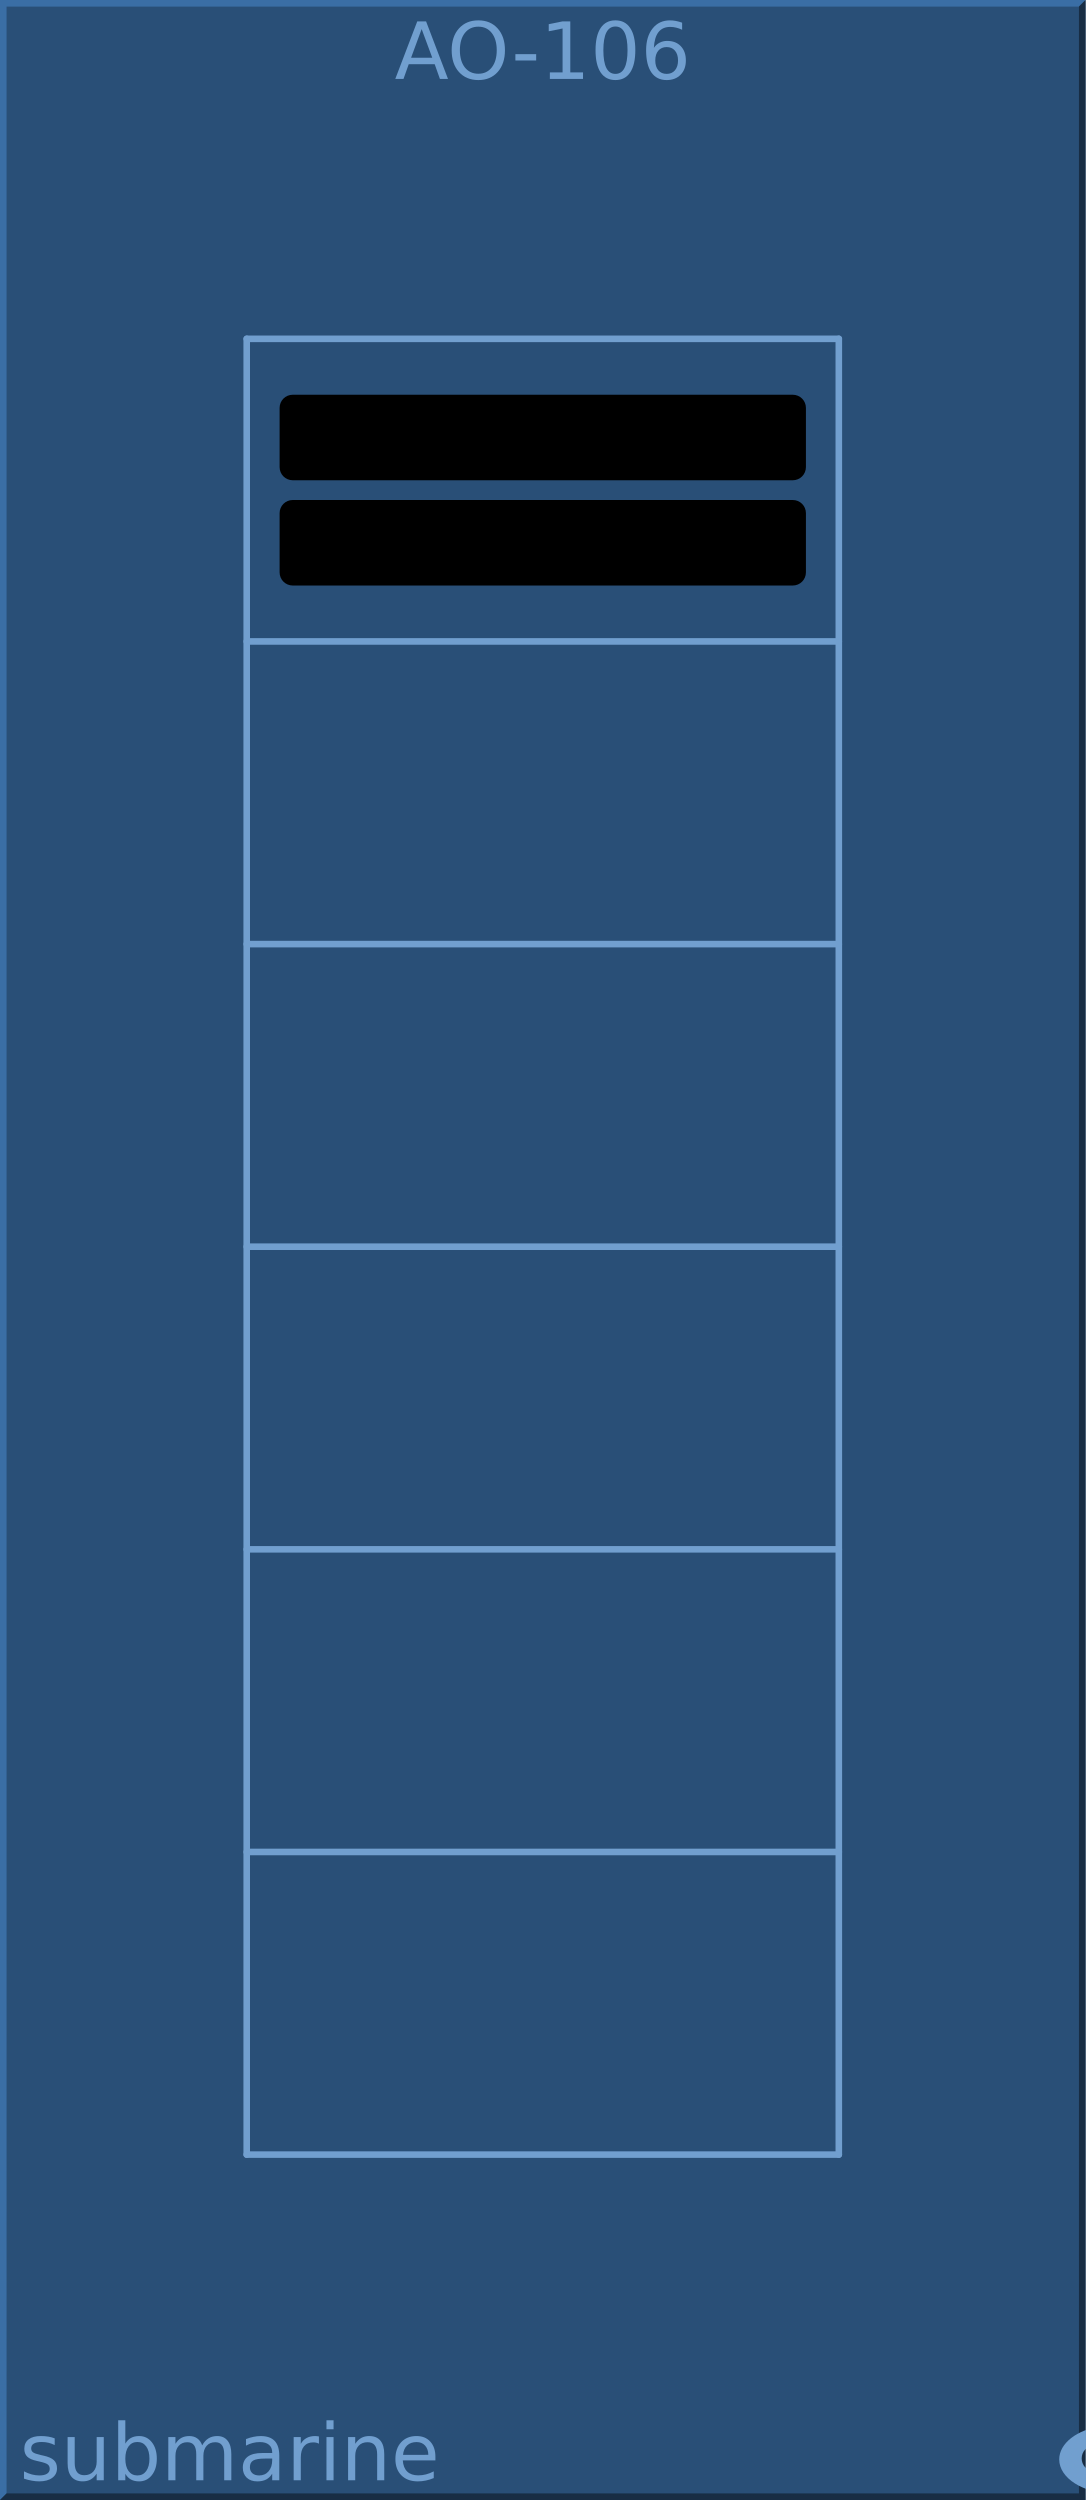
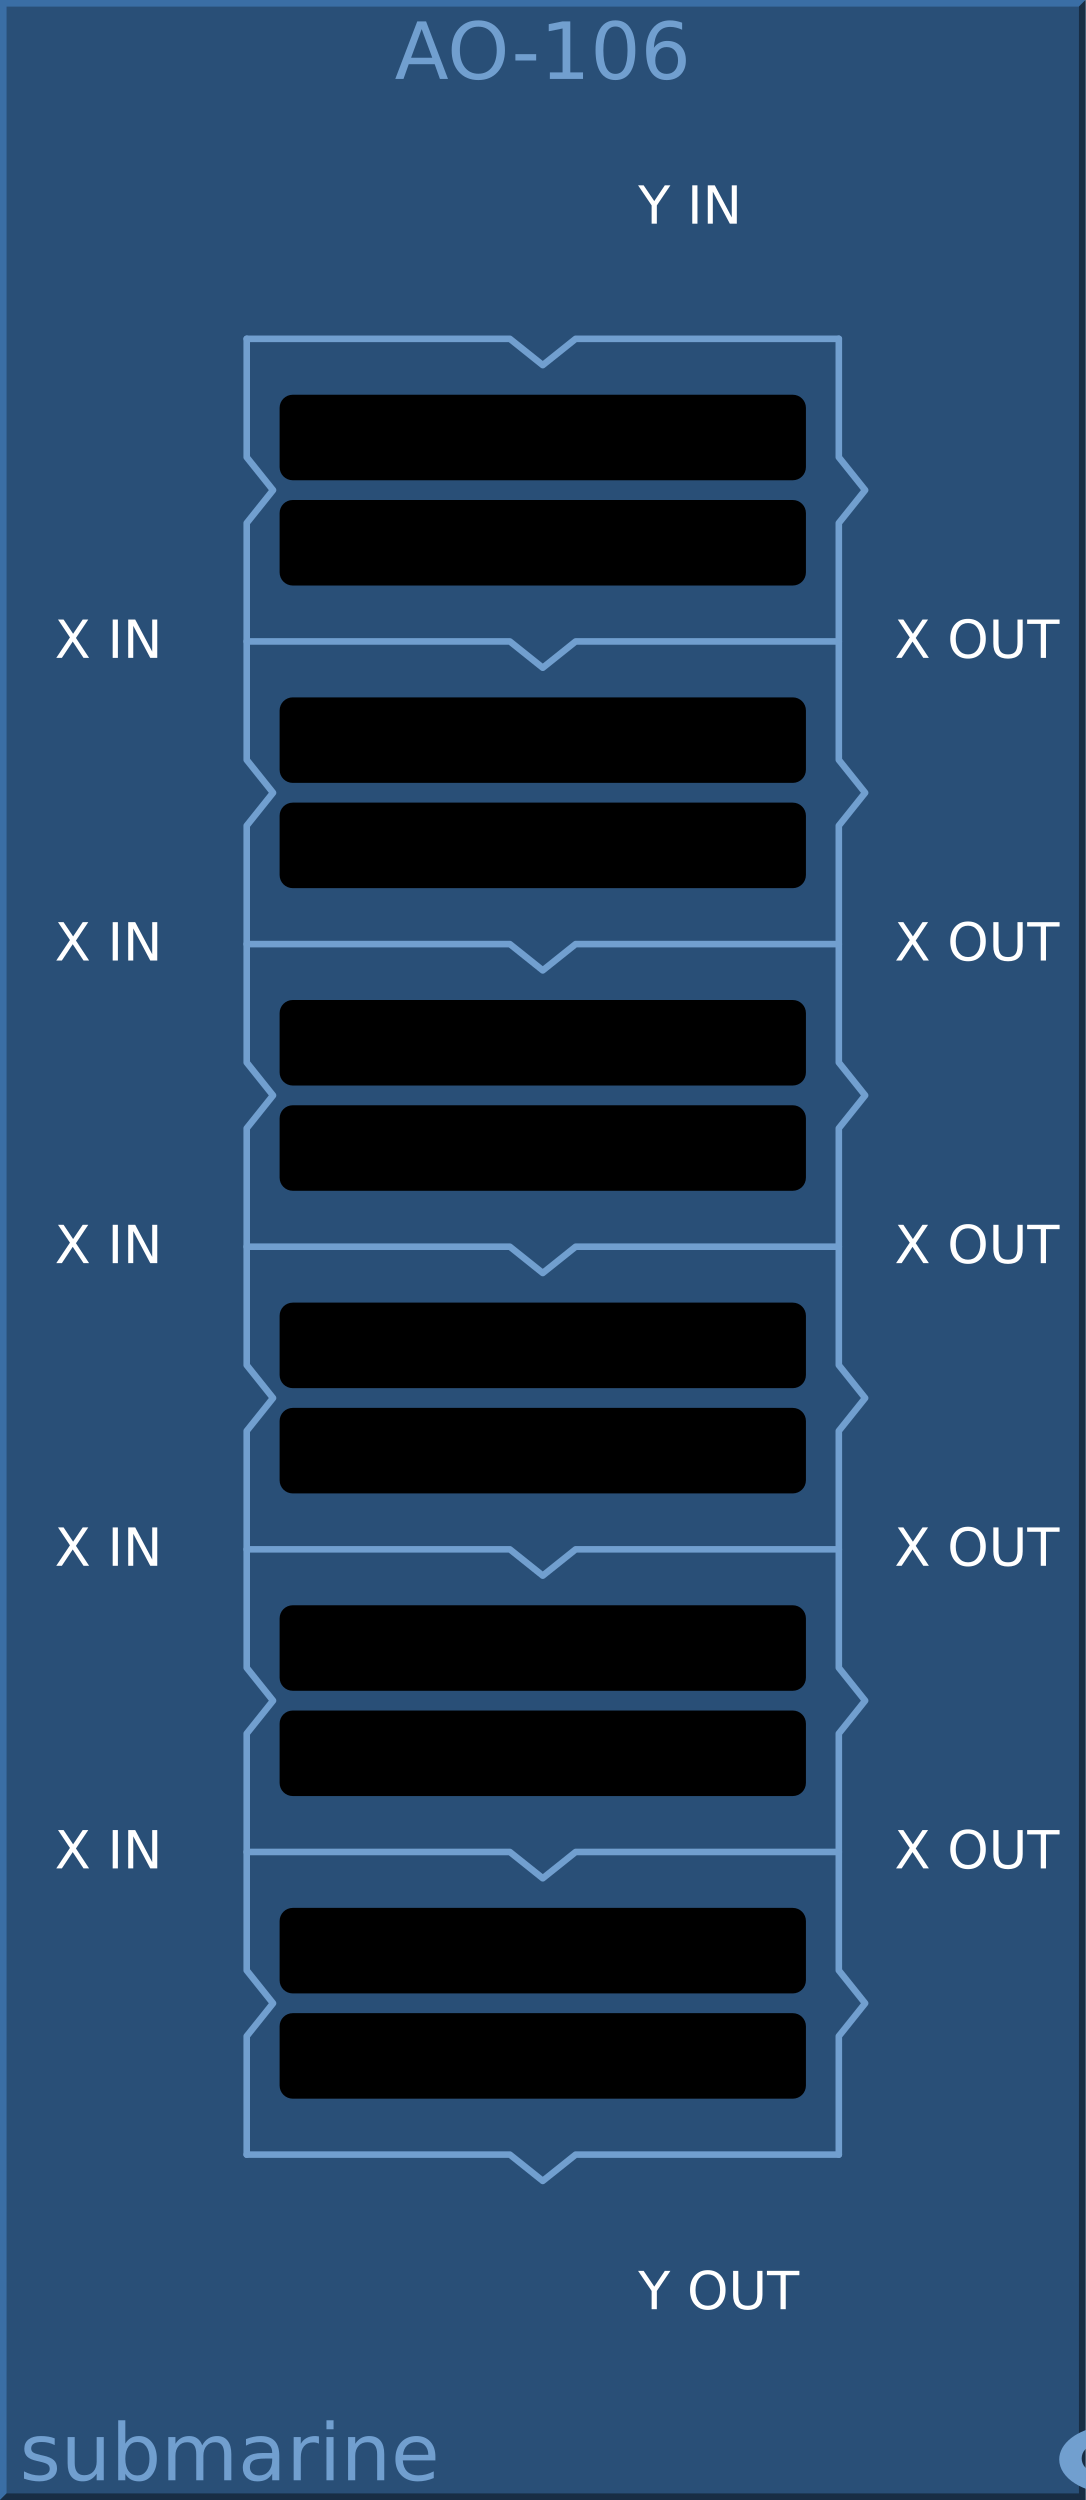
<svg xmlns="http://www.w3.org/2000/svg" id="svg4226" version="1.1" height="380px" width="165px">
-   <defs id="defs43" />
+   <defs id="defs87" />
  <g id="background">
    <path id="rect4255" d="m 0,0 165,0 0,380 -165,0 z" style="fill:#294f77;stroke:none" />
    <path id="path4230" d="M 0,380 0,0 165,0 164,1 1,1 1,379 Z" style="fill:#3a6ea5;fill-rule:nonzero;stroke:none" />
    <path id="path4232" d="m 0,380 165,0 0,-380 -1,1 0,378 -163,0 z" style="fill:#182d44;fill-rule:nonzero;stroke:none" />
  </g>
  <g style="font-size:12px;font-family:'DejaVu Sans';fill:#719fcf" font-size="12" id="logo">
    <path id="path4136" d="m 169.354,366 a 1.985,2.252 0 0 0 -1.985,2.252 1.985,2.252 0 0 0 0.059,0.532 A 8.169,5.169 0 0 0 161,373.831 8.169,5.169 0 0 0 169.169,379 8.169,5.169 0 0 0 176.483,376.12 3.046,4.248 0 0 0 179,377.976 l 0,-2.358 a 1.338,1.945 0 0 1 -1.292,-1.942 1.338,1.945 0 0 1 1.292,-1.943 l 0,-2.254 a 3.046,4.248 0 0 0 -2.574,1.979 8.169,5.169 0 0 0 -7.257,-2.798 8.169,5.169 0 0 0 -0.373,0.012 1.754,2.047 0 0 1 0.696,-1.002 l 0,-1.666 A 1.985,2.252 0 0 0 169.354,366 Z m -3.277,5.835 a 1.662,1.843 0 0 1 1.662,1.843 1.662,1.843 0 0 1 -1.662,1.843 1.662,1.843 0 0 1 -1.661,-1.843 1.662,1.843 0 0 1 1.661,-1.843 z m 3.785,0.409 a 1.292,1.433 0 0 1 1.292,1.433 1.292,1.433 0 0 1 -1.292,1.433 1.292,1.433 0 0 1 -1.292,-1.433 1.292,1.433 0 0 1 1.292,-1.433 z m 3.009,0.389 a 0.923,1.024 0 0 1 0.923,1.024 0.923,1.024 0 0 1 -0.923,1.024 0.923,1.024 0 0 1 -0.923,-1.024 0.923,1.024 0 0 1 0.923,-1.024 z" />
    <g id="text4236" style="">
-       <path id="path49" style="" d="m 8.314,370.631 0,1.02 q -0.457,-0.234 -0.949,-0.352 -0.492,-0.117 -1.02,-0.117 -0.803,0 -1.207,0.246 -0.398,0.246 -0.398,0.738 0,0.375 0.287,0.592 0.287,0.211 1.154,0.404 l 0.369,0.082 q 1.148,0.246 1.629,0.697 0.486,0.445 0.486,1.248 0,0.914 -0.727,1.447 -0.721,0.533 -1.986,0.533 -0.527,0 -1.102,-0.105 -0.568,-0.1 -1.201,-0.305 l 0,-1.113 q 0.598,0.311 1.178,0.469 0.58,0.152 1.148,0.152 0.762,0 1.172,-0.258 0.41,-0.264 0.41,-0.738 0,-0.439 -0.299,-0.674 -0.293,-0.234 -1.295,-0.451 l -0.375,-0.088 q -1.002,-0.211 -1.447,-0.645 -0.445,-0.439 -0.445,-1.201 0,-0.926 0.656,-1.43 0.656,-0.504 1.863,-0.504 0.598,0 1.125,0.088 0.527,0.088 0.973,0.264 z" />
-       <path id="path51" style="" d="m 10.277,374.41 0,-3.973 1.078,0 0,3.932 q 0,0.932 0.363,1.4 0.363,0.463 1.09,0.463 0.873,0 1.377,-0.557 0.51,-0.557 0.51,-1.518 l 0,-3.721 1.078,0 0,6.562 -1.078,0 0,-1.008 q -0.393,0.598 -0.914,0.891 -0.516,0.287 -1.201,0.287 -1.131,0 -1.717,-0.703 -0.586,-0.703 -0.586,-2.057 z m 2.713,-4.131 0,0 z" />
-       <path id="path53" style="" d="m 22.717,373.725 q 0,-1.189 -0.492,-1.863 -0.486,-0.68 -1.342,-0.68 -0.855,0 -1.348,0.68 -0.486,0.674 -0.486,1.863 0,1.189 0.486,1.869 0.492,0.674 1.348,0.674 0.855,0 1.342,-0.674 0.492,-0.68 0.492,-1.869 z m -3.668,-2.291 q 0.34,-0.586 0.855,-0.867 0.521,-0.287 1.242,-0.287 1.195,0 1.939,0.949 0.75,0.949 0.75,2.496 0,1.547 -0.75,2.496 -0.744,0.949 -1.939,0.949 -0.721,0 -1.242,-0.281 -0.516,-0.287 -0.855,-0.873 l 0,0.984 -1.084,0 0,-9.117 1.084,0 0,3.551 z" />
-       <path id="path55" style="" d="m 30.732,371.697 q 0.404,-0.727 0.967,-1.072 0.562,-0.346 1.324,-0.346 1.025,0 1.582,0.721 0.557,0.715 0.557,2.039 l 0,3.961 -1.084,0 0,-3.926 q 0,-0.943 -0.334,-1.4 -0.334,-0.457 -1.02,-0.457 -0.838,0 -1.324,0.557 -0.486,0.557 -0.486,1.518 l 0,3.709 -1.084,0 0,-3.926 q 0,-0.949 -0.334,-1.4 -0.334,-0.457 -1.031,-0.457 -0.826,0 -1.312,0.562 -0.486,0.557 -0.486,1.512 l 0,3.709 -1.084,0 0,-6.562 1.084,0 0,1.02 q 0.369,-0.604 0.885,-0.891 0.516,-0.287 1.225,-0.287 0.715,0 1.213,0.363 0.504,0.363 0.744,1.055 z" />
-       <path id="path57" style="" d="m 40.301,373.701 q -1.307,0 -1.811,0.299 -0.504,0.299 -0.504,1.02 0,0.574 0.375,0.914 0.381,0.334 1.031,0.334 0.896,0 1.436,-0.633 0.545,-0.639 0.545,-1.693 l 0,-0.24 -1.072,0 z m 2.15,-0.445 0,3.744 -1.078,0 0,-0.996 q -0.369,0.598 -0.92,0.885 -0.551,0.281 -1.348,0.281 -1.008,0 -1.605,-0.562 -0.592,-0.568 -0.592,-1.518 0,-1.107 0.738,-1.67 0.744,-0.562 2.215,-0.562 l 1.512,0 0,-0.105 q 0,-0.744 -0.492,-1.148 -0.486,-0.41 -1.371,-0.41 -0.562,0 -1.096,0.135 -0.533,0.135 -1.025,0.404 l 0,-0.996 q 0.592,-0.229 1.148,-0.34 0.557,-0.117 1.084,-0.117 1.424,0 2.127,0.738 0.703,0.738 0.703,2.238 z" />
-       <path id="path59" style="" d="m 48.48,371.445 q -0.182,-0.105 -0.398,-0.152 -0.211,-0.053 -0.469,-0.053 -0.914,0 -1.406,0.598 -0.486,0.592 -0.486,1.705 l 0,3.457 -1.084,0 0,-6.562 1.084,0 0,1.02 q 0.34,-0.598 0.885,-0.885 0.545,-0.293 1.324,-0.293 0.111,0 0.246,0.018 0.135,0.012 0.299,0.041 l 0.006,1.107 z" />
-       <path id="path61" style="" d="m 49.623,370.438 1.078,0 0,6.562 -1.078,0 0,-6.562 z m 0,-2.555 1.078,0 0,1.365 -1.078,0 0,-1.365 z" />
-       <path id="path63" style="" d="m 58.406,373.039 0,3.961 -1.078,0 0,-3.926 q 0,-0.932 -0.363,-1.395 -0.363,-0.463 -1.09,-0.463 -0.873,0 -1.377,0.557 -0.504,0.557 -0.504,1.518 l 0,3.709 -1.084,0 0,-6.562 1.084,0 0,1.02 q 0.387,-0.592 0.908,-0.885 0.527,-0.293 1.213,-0.293 1.131,0 1.711,0.703 0.58,0.697 0.58,2.057 z" />
-       <path id="path65" style="" d="m 66.182,373.449 0,0.527 -4.957,0 q 0.07,1.113 0.668,1.699 0.604,0.58 1.676,0.58 0.621,0 1.201,-0.152 0.586,-0.152 1.16,-0.457 l 0,1.02 q -0.58,0.246 -1.189,0.375 -0.609,0.129 -1.236,0.129 -1.57,0 -2.49,-0.914 -0.914,-0.914 -0.914,-2.473 0,-1.611 0.867,-2.555 0.873,-0.949 2.35,-0.949 1.324,0 2.092,0.855 0.773,0.85 0.773,2.314 z m -1.078,-0.316 q -0.012,-0.885 -0.498,-1.412 -0.48,-0.527 -1.277,-0.527 -0.902,0 -1.447,0.51 -0.539,0.51 -0.621,1.436 l 3.844,-0.006 z" />
+       <path id="path93" style="" d="m 8.314,370.631 0,1.02 q -0.457,-0.234 -0.949,-0.352 -0.492,-0.117 -1.02,-0.117 -0.803,0 -1.207,0.246 -0.398,0.246 -0.398,0.738 0,0.375 0.287,0.592 0.287,0.211 1.154,0.404 l 0.369,0.082 q 1.148,0.246 1.629,0.697 0.486,0.445 0.486,1.248 0,0.914 -0.727,1.447 -0.721,0.533 -1.986,0.533 -0.527,0 -1.102,-0.105 -0.568,-0.1 -1.201,-0.305 l 0,-1.113 q 0.598,0.311 1.178,0.469 0.58,0.152 1.148,0.152 0.762,0 1.172,-0.258 0.41,-0.264 0.41,-0.738 0,-0.439 -0.299,-0.674 -0.293,-0.234 -1.295,-0.451 l -0.375,-0.088 q -1.002,-0.211 -1.447,-0.645 -0.445,-0.439 -0.445,-1.201 0,-0.926 0.656,-1.43 0.656,-0.504 1.863,-0.504 0.598,0 1.125,0.088 0.527,0.088 0.973,0.264 z" />
+       <path id="path95" style="" d="m 10.277,374.41 0,-3.973 1.078,0 0,3.932 q 0,0.932 0.363,1.4 0.363,0.463 1.09,0.463 0.873,0 1.377,-0.557 0.51,-0.557 0.51,-1.518 l 0,-3.721 1.078,0 0,6.562 -1.078,0 0,-1.008 q -0.393,0.598 -0.914,0.891 -0.516,0.287 -1.201,0.287 -1.131,0 -1.717,-0.703 -0.586,-0.703 -0.586,-2.057 z m 2.713,-4.131 0,0 z" />
+       <path id="path97" style="" d="m 22.717,373.725 q 0,-1.189 -0.492,-1.863 -0.486,-0.68 -1.342,-0.68 -0.855,0 -1.348,0.68 -0.486,0.674 -0.486,1.863 0,1.189 0.486,1.869 0.492,0.674 1.348,0.674 0.855,0 1.342,-0.674 0.492,-0.68 0.492,-1.869 z m -3.668,-2.291 q 0.34,-0.586 0.855,-0.867 0.521,-0.287 1.242,-0.287 1.195,0 1.939,0.949 0.75,0.949 0.75,2.496 0,1.547 -0.75,2.496 -0.744,0.949 -1.939,0.949 -0.721,0 -1.242,-0.281 -0.516,-0.287 -0.855,-0.873 l 0,0.984 -1.084,0 0,-9.117 1.084,0 0,3.551 z" />
+       <path id="path99" style="" d="m 30.732,371.697 q 0.404,-0.727 0.967,-1.072 0.562,-0.346 1.324,-0.346 1.025,0 1.582,0.721 0.557,0.715 0.557,2.039 l 0,3.961 -1.084,0 0,-3.926 q 0,-0.943 -0.334,-1.4 -0.334,-0.457 -1.02,-0.457 -0.838,0 -1.324,0.557 -0.486,0.557 -0.486,1.518 l 0,3.709 -1.084,0 0,-3.926 q 0,-0.949 -0.334,-1.4 -0.334,-0.457 -1.031,-0.457 -0.826,0 -1.312,0.562 -0.486,0.557 -0.486,1.512 l 0,3.709 -1.084,0 0,-6.562 1.084,0 0,1.02 q 0.369,-0.604 0.885,-0.891 0.516,-0.287 1.225,-0.287 0.715,0 1.213,0.363 0.504,0.363 0.744,1.055 z" />
+       <path id="path101" style="" d="m 40.301,373.701 q -1.307,0 -1.811,0.299 -0.504,0.299 -0.504,1.02 0,0.574 0.375,0.914 0.381,0.334 1.031,0.334 0.896,0 1.436,-0.633 0.545,-0.639 0.545,-1.693 l 0,-0.24 -1.072,0 z m 2.15,-0.445 0,3.744 -1.078,0 0,-0.996 q -0.369,0.598 -0.92,0.885 -0.551,0.281 -1.348,0.281 -1.008,0 -1.605,-0.562 -0.592,-0.568 -0.592,-1.518 0,-1.107 0.738,-1.67 0.744,-0.562 2.215,-0.562 l 1.512,0 0,-0.105 q 0,-0.744 -0.492,-1.148 -0.486,-0.41 -1.371,-0.41 -0.562,0 -1.096,0.135 -0.533,0.135 -1.025,0.404 l 0,-0.996 q 0.592,-0.229 1.148,-0.34 0.557,-0.117 1.084,-0.117 1.424,0 2.127,0.738 0.703,0.738 0.703,2.238 z" />
+       <path id="path103" style="" d="m 48.48,371.445 q -0.182,-0.105 -0.398,-0.152 -0.211,-0.053 -0.469,-0.053 -0.914,0 -1.406,0.598 -0.486,0.592 -0.486,1.705 l 0,3.457 -1.084,0 0,-6.562 1.084,0 0,1.02 q 0.34,-0.598 0.885,-0.885 0.545,-0.293 1.324,-0.293 0.111,0 0.246,0.018 0.135,0.012 0.299,0.041 l 0.006,1.107 z" />
+       <path id="path105" style="" d="m 49.623,370.438 1.078,0 0,6.562 -1.078,0 0,-6.562 z m 0,-2.555 1.078,0 0,1.365 -1.078,0 0,-1.365 z" />
+       <path id="path107" style="" d="m 58.406,373.039 0,3.961 -1.078,0 0,-3.926 q 0,-0.932 -0.363,-1.395 -0.363,-0.463 -1.09,-0.463 -0.873,0 -1.377,0.557 -0.504,0.557 -0.504,1.518 l 0,3.709 -1.084,0 0,-6.562 1.084,0 0,1.02 q 0.387,-0.592 0.908,-0.885 0.527,-0.293 1.213,-0.293 1.131,0 1.711,0.703 0.58,0.697 0.58,2.057 z" />
+       <path id="path109" style="" d="m 66.182,373.449 0,0.527 -4.957,0 q 0.07,1.113 0.668,1.699 0.604,0.58 1.676,0.58 0.621,0 1.201,-0.152 0.586,-0.152 1.16,-0.457 l 0,1.02 q -0.58,0.246 -1.189,0.375 -0.609,0.129 -1.236,0.129 -1.57,0 -2.49,-0.914 -0.914,-0.914 -0.914,-2.473 0,-1.611 0.867,-2.555 0.873,-0.949 2.35,-0.949 1.324,0 2.092,0.855 0.773,0.85 0.773,2.314 z m -1.078,-0.316 q -0.012,-0.885 -0.498,-1.412 -0.48,-0.527 -1.277,-0.527 -0.902,0 -1.447,0.51 -0.539,0.51 -0.621,1.436 l 3.844,-0.006 z" />
    </g>
    <g id="text10" style="text-anchor:middle">
-       <path id="path68" style="text-anchor:middle" d="m 64.09,4.418 -1.605,4.354 3.217,0 -1.611,-4.354 z m -0.668,-1.166 1.342,0 L 68.098,12 l -1.23,0 -0.797,-2.244 -3.943,0 L 61.33,12 60.082,12 63.422,3.252 Z" />
-       <path id="path70" style="text-anchor:middle" d="m 72.709,4.055 q -1.289,0 -2.051,0.961 -0.756,0.961 -0.756,2.619 0,1.652 0.756,2.613 0.762,0.961 2.051,0.961 1.289,0 2.039,-0.961 0.756,-0.961 0.756,-2.613 0,-1.658 -0.756,-2.619 -0.75,-0.961 -2.039,-0.961 z m 0,-0.961 q 1.84,0 2.941,1.236 1.102,1.23 1.102,3.305 0,2.068 -1.102,3.305 -1.102,1.23 -2.941,1.23 -1.846,0 -2.953,-1.23 -1.102,-1.23 -1.102,-3.305 0,-2.074 1.102,-3.305 Q 70.863,3.094 72.709,3.094 Z" />
-       <path id="path72" style="text-anchor:middle" d="m 78.34,8.232 3.158,0 0,0.961 -3.158,0 0,-0.961 z" />
-       <path id="path74" style="text-anchor:middle" d="m 83.578,11.004 1.934,0 0,-6.674 -2.104,0.422 0,-1.078 2.092,-0.422 1.184,0 0,7.752 1.934,0 0,0.996 -5.039,0 0,-0.996 z" />
-       <path id="path76" style="text-anchor:middle" d="m 93.545,4.031 q -0.914,0 -1.377,0.902 -0.457,0.896 -0.457,2.701 0,1.799 0.457,2.701 0.463,0.896 1.377,0.896 0.92,0 1.377,-0.896 0.463,-0.902 0.463,-2.701 0,-1.805 -0.463,-2.701 Q 94.465,4.031 93.545,4.031 Z m 0,-0.938 q 1.471,0 2.244,1.166 0.779,1.16 0.779,3.375 0,2.209 -0.779,3.375 -0.773,1.16 -2.244,1.16 -1.471,0 -2.25,-1.16 -0.773,-1.166 -0.773,-3.375 0,-2.215 0.773,-3.375 0.779,-1.166 2.25,-1.166 z" />
-       <path id="path78" style="text-anchor:middle" d="m 101.332,7.154 q -0.797,0 -1.266,0.545 -0.463,0.545 -0.463,1.494 0,0.943 0.463,1.494 0.469,0.545 1.266,0.545 0.797,0 1.26,-0.545 0.469,-0.551 0.469,-1.494 0,-0.949 -0.469,-1.494 -0.463,-0.545 -1.26,-0.545 z m 2.35,-3.709 0,1.078 Q 103.236,4.312 102.779,4.201 q -0.451,-0.111 -0.896,-0.111 -1.172,0 -1.793,0.791 -0.615,0.791 -0.703,2.391 0.346,-0.51 0.867,-0.779 0.521,-0.275 1.148,-0.275 1.318,0 2.08,0.803 0.768,0.797 0.768,2.174 0,1.348 -0.797,2.162 -0.797,0.814 -2.121,0.814 -1.518,0 -2.32,-1.16 -0.803,-1.166 -0.803,-3.375 0,-2.074 0.984,-3.305 0.984,-1.236 2.643,-1.236 0.445,0 0.896,0.088 0.457,0.088 0.949,0.264 z" />
+       <path id="path112" style="text-anchor:middle" d="m 64.09,4.418 -1.605,4.354 3.217,0 -1.611,-4.354 z m -0.668,-1.166 1.342,0 L 68.098,12 l -1.23,0 -0.797,-2.244 -3.943,0 L 61.33,12 60.082,12 63.422,3.252 Z" />
+       <path id="path114" style="text-anchor:middle" d="m 72.709,4.055 q -1.289,0 -2.051,0.961 -0.756,0.961 -0.756,2.619 0,1.652 0.756,2.613 0.762,0.961 2.051,0.961 1.289,0 2.039,-0.961 0.756,-0.961 0.756,-2.613 0,-1.658 -0.756,-2.619 -0.75,-0.961 -2.039,-0.961 z m 0,-0.961 q 1.84,0 2.941,1.236 1.102,1.23 1.102,3.305 0,2.068 -1.102,3.305 -1.102,1.23 -2.941,1.23 -1.846,0 -2.953,-1.23 -1.102,-1.23 -1.102,-3.305 0,-2.074 1.102,-3.305 Q 70.863,3.094 72.709,3.094 Z" />
+       <path id="path116" style="text-anchor:middle" d="m 78.34,8.232 3.158,0 0,0.961 -3.158,0 0,-0.961 z" />
+       <path id="path118" style="text-anchor:middle" d="m 83.578,11.004 1.934,0 0,-6.674 -2.104,0.422 0,-1.078 2.092,-0.422 1.184,0 0,7.752 1.934,0 0,0.996 -5.039,0 0,-0.996 z" />
+       <path id="path120" style="text-anchor:middle" d="m 93.545,4.031 q -0.914,0 -1.377,0.902 -0.457,0.896 -0.457,2.701 0,1.799 0.457,2.701 0.463,0.896 1.377,0.896 0.92,0 1.377,-0.896 0.463,-0.902 0.463,-2.701 0,-1.805 -0.463,-2.701 Q 94.465,4.031 93.545,4.031 Z m 0,-0.938 q 1.471,0 2.244,1.166 0.779,1.16 0.779,3.375 0,2.209 -0.779,3.375 -0.773,1.16 -2.244,1.16 -1.471,0 -2.25,-1.16 -0.773,-1.166 -0.773,-3.375 0,-2.215 0.773,-3.375 0.779,-1.166 2.25,-1.166 z" />
+       <path id="path122" style="text-anchor:middle" d="m 101.332,7.154 q -0.797,0 -1.266,0.545 -0.463,0.545 -0.463,1.494 0,0.943 0.463,1.494 0.469,0.545 1.266,0.545 0.797,0 1.26,-0.545 0.469,-0.551 0.469,-1.494 0,-0.949 -0.469,-1.494 -0.463,-0.545 -1.26,-0.545 z m 2.35,-3.709 0,1.078 Q 103.236,4.312 102.779,4.201 q -0.451,-0.111 -0.896,-0.111 -1.172,0 -1.793,0.791 -0.615,0.791 -0.703,2.391 0.346,-0.51 0.867,-0.779 0.521,-0.275 1.148,-0.275 1.318,0 2.08,0.803 0.768,0.797 0.768,2.174 0,1.348 -0.797,2.162 -0.797,0.814 -2.121,0.814 -1.518,0 -2.32,-1.16 -0.803,-1.166 -0.803,-3.375 0,-2.074 0.984,-3.305 0.984,-1.236 2.643,-1.236 0.445,0 0.896,0.088 0.457,0.088 0.949,0.264 z" />
    </g>
  </g>
  <g style="font-size:8px;font-family:'DejaVu Sans';fill:none;stroke:#ffffff;stroke-width:1;stroke-linecap:round;stroke-linejoin:round" font-size="8" id="group1">
    <g style="stroke:#719fcf" id="g13">
-       <path id="line15" d="m 37.5,51.5 90,0" style="" />
-       <path id="line17" d="m 37.5,97.5 90,0" style="" />
-       <path id="line19" d="m 37.5,143.5 90,0" style="" />
-       <path id="line21" d="m 37.5,189.5 90,0" style="" />
-       <path id="line23" d="m 37.5,235.5 90,0" style="" />
-       <path id="line25" d="m 37.5,281.5 90,0" style="" />
-       <path id="line27" d="m 37.5,327.5 90,0" style="" />
-       <path id="line29" d="m 37.5,51.5 0,276" style="" />
-       <path id="line31" d="m 127.5,51.5 0,276" style="" />
+       <path id="path15" d="m 37.5,51.5 40,0 5,4 5,-4 40,0" />
+       <path id="path17" d="m 37.5,97.5 40,0 5,4 5,-4 40,0" />
+       <path id="path19" d="m 37.5,143.5 40,0 5,4 5,-4 40,0" />
+       <path id="path21" d="m 37.5,189.5 40,0 5,4 5,-4 40,0" />
+       <path id="path23" d="m 37.5,235.5 40,0 5,4 5,-4 40,0" />
+       <path id="path25" d="m 37.5,281.5 40,0 5,4 5,-4 40,0" />
+       <path id="path27" d="m 37.5,327.5 40,0 5,4 5,-4 40,0" />
+       <path id="path29" d="m 37.5,51.5 0,18 4,5 -4,5 0,36 4,5 -4,5 0,36 4,5 -4,5 0,36 4,5 -4,5 0,36 4,5 -4,5 0,36 4,5 -4,5 0,18" />
+       <path id="path31" d="m 127.5,51.5 0,18 4,5 -4,5 0,36 4,5 -4,5 0,36 4,5 -4,5 0,36 4,5 -4,5 0,36 4,5 -4,5 0,36 4,5 -4,5 0,18" />
    </g>
    <g style="fill:#000000;stroke:none" id="g33">
      <path id="rect35" d="m 44.5,60 76,0 c 1.108,0 2,0.892 2,2 l 0,9 c 0,1.108 -0.892,2 -2,2 l -76,0 c -1.108,0 -2,-0.892 -2,-2 l 0,-9 c 0,-1.108 0.892,-2 2,-2 z" style="" />
      <path id="rect37" d="m 44.5,76 76,0 c 1.108,0 2,0.892 2,2 l 0,9 c 0,1.108 -0.892,2 -2,2 l -76,0 c -1.108,0 -2,-0.892 -2,-2 l 0,-9 c 0,-1.108 0.892,-2 2,-2 z" style="" />
+       <path id="rect39" d="m 44.5,106 76,0 c 1.108,0 2,0.892 2,2 l 0,9 c 0,1.108 -0.892,2 -2,2 l -76,0 c -1.108,0 -2,-0.892 -2,-2 l 0,-9 c 0,-1.108 0.892,-2 2,-2 z" style="" />
+       <path id="rect41" d="m 44.5,122 76,0 c 1.108,0 2,0.892 2,2 l 0,9 c 0,1.108 -0.892,2 -2,2 l -76,0 c -1.108,0 -2,-0.892 -2,-2 l 0,-9 c 0,-1.108 0.892,-2 2,-2 z" style="" />
+       <path id="rect43" d="m 44.5,152 76,0 c 1.108,0 2,0.892 2,2 l 0,9 c 0,1.108 -0.892,2 -2,2 l -76,0 c -1.108,0 -2,-0.892 -2,-2 l 0,-9 c 0,-1.108 0.892,-2 2,-2 z" style="" />
+       <path id="rect45" d="m 44.5,168 76,0 c 1.108,0 2,0.892 2,2 l 0,9 c 0,1.108 -0.892,2 -2,2 l -76,0 c -1.108,0 -2,-0.892 -2,-2 l 0,-9 c 0,-1.108 0.892,-2 2,-2 z" style="" />
+       <path id="rect47" d="m 44.5,198 76,0 c 1.108,0 2,0.892 2,2 l 0,9 c 0,1.108 -0.892,2 -2,2 l -76,0 c -1.108,0 -2,-0.892 -2,-2 l 0,-9 c 0,-1.108 0.892,-2 2,-2 z" style="" />
+       <path id="rect49" d="m 44.5,214 76,0 c 1.108,0 2,0.892 2,2 l 0,9 c 0,1.108 -0.892,2 -2,2 l -76,0 c -1.108,0 -2,-0.892 -2,-2 l 0,-9 c 0,-1.108 0.892,-2 2,-2 z" style="" />
+       <path id="rect51" d="m 44.5,244 76,0 c 1.108,0 2,0.892 2,2 l 0,9 c 0,1.108 -0.892,2 -2,2 l -76,0 c -1.108,0 -2,-0.892 -2,-2 l 0,-9 c 0,-1.108 0.892,-2 2,-2 z" style="" />
+       <path id="rect53" d="m 44.5,260 76,0 c 1.108,0 2,0.892 2,2 l 0,9 c 0,1.108 -0.892,2 -2,2 l -76,0 c -1.108,0 -2,-0.892 -2,-2 l 0,-9 c 0,-1.108 0.892,-2 2,-2 z" style="" />
+       <path id="rect55" d="m 44.5,290 76,0 c 1.108,0 2,0.892 2,2 l 0,9 c 0,1.108 -0.892,2 -2,2 l -76,0 c -1.108,0 -2,-0.892 -2,-2 l 0,-9 c 0,-1.108 0.892,-2 2,-2 z" style="" />
+       <path id="rect57" d="m 44.5,306 76,0 c 1.108,0 2,0.892 2,2 l 0,9 c 0,1.108 -0.892,2 -2,2 l -76,0 c -1.108,0 -2,-0.892 -2,-2 l 0,-9 c 0,-1.108 0.892,-2 2,-2 z" style="" />
    </g>
-     <g style="fill:#ffffff;stroke:none" id="g39" />
+     <g style="fill:#ffffff;stroke:none" id="g59">
+       <g id="text61" style="text-anchor:middle">
+         <path id="path137" style="text-anchor:middle" d="m 8.816,94.168 0.848,0 1.449,2.168 1.457,-2.168 0.848,0 -1.875,2.801 2,3.031 -0.848,0 L 11.055,97.52 9.402,100 8.551,100 10.633,96.887 8.816,94.168 Z" />
+         <path id="path139" style="text-anchor:middle" d="m 17.129,94.168 0.789,0 0,5.832 -0.789,0 0,-5.832 z" />
+         <path id="path141" style="text-anchor:middle" d="m 19.488,94.168 1.062,0 2.586,4.879 0,-4.879 0.766,0 0,5.832 -1.062,0 -2.586,-4.879 0,4.879 -0.766,0 0,-5.832 z" />
+       </g>
+       <g id="text63" style="text-anchor:middle">
+         <path id="path144" style="text-anchor:middle" d="m 8.816,140.168 0.848,0 1.449,2.168 1.457,-2.168 0.848,0 -1.875,2.801 2,3.031 -0.848,0 -1.641,-2.48 L 9.402,146 l -0.852,0 2.082,-3.113 -1.816,-2.719 z" />
+         <path id="path146" style="text-anchor:middle" d="m 17.129,140.168 0.789,0 0,5.832 -0.789,0 0,-5.832 z" />
+         <path id="path148" style="text-anchor:middle" d="m 19.488,140.168 1.062,0 2.586,4.879 0,-4.879 0.766,0 0,5.832 -1.062,0 -2.586,-4.879 0,4.879 -0.766,0 0,-5.832 z" />
+       </g>
+       <g id="text65" style="text-anchor:middle">
+         <path id="path151" style="text-anchor:middle" d="m 8.816,186.168 0.848,0 1.449,2.168 1.457,-2.168 0.848,0 -1.875,2.801 2,3.031 -0.848,0 -1.641,-2.48 L 9.402,192 l -0.852,0 2.082,-3.113 -1.816,-2.719 z" />
+         <path id="path153" style="text-anchor:middle" d="m 17.129,186.168 0.789,0 0,5.832 -0.789,0 0,-5.832 z" />
+         <path id="path155" style="text-anchor:middle" d="m 19.488,186.168 1.062,0 2.586,4.879 0,-4.879 0.766,0 0,5.832 -1.062,0 -2.586,-4.879 0,4.879 -0.766,0 0,-5.832 z" />
+       </g>
+       <g id="text67" style="text-anchor:middle">
+         <path id="path158" style="text-anchor:middle" d="m 8.816,232.168 0.848,0 1.449,2.168 1.457,-2.168 0.848,0 -1.875,2.801 2,3.031 -0.848,0 -1.641,-2.48 L 9.402,238 l -0.852,0 2.082,-3.113 -1.816,-2.719 z" />
+         <path id="path160" style="text-anchor:middle" d="m 17.129,232.168 0.789,0 0,5.832 -0.789,0 0,-5.832 z" />
+         <path id="path162" style="text-anchor:middle" d="m 19.488,232.168 1.062,0 2.586,4.879 0,-4.879 0.766,0 0,5.832 -1.062,0 -2.586,-4.879 0,4.879 -0.766,0 0,-5.832 z" />
+       </g>
+       <g id="text69" style="text-anchor:middle">
+         <path id="path165" style="text-anchor:middle" d="m 8.816,278.168 0.848,0 1.449,2.168 1.457,-2.168 0.848,0 -1.875,2.801 2,3.031 -0.848,0 -1.641,-2.48 L 9.402,284 l -0.852,0 2.082,-3.113 -1.816,-2.719 z" />
+         <path id="path167" style="text-anchor:middle" d="m 17.129,278.168 0.789,0 0,5.832 -0.789,0 0,-5.832 z" />
+         <path id="path169" style="text-anchor:middle" d="m 19.488,278.168 1.062,0 2.586,4.879 0,-4.879 0.766,0 0,5.832 -1.062,0 -2.586,-4.879 0,4.879 -0.766,0 0,-5.832 z" />
+       </g>
+       <g id="text71" style="text-anchor:middle">
+         <path id="path172" style="text-anchor:middle" d="m 136.465,94.168 0.848,0 1.449,2.168 1.457,-2.168 0.848,0 -1.875,2.801 2,3.031 -0.848,0 -1.641,-2.48 -1.652,2.48 -0.852,0 2.082,-3.113 -1.816,-2.719 z" />
+         <path id="path174" style="text-anchor:middle" d="m 147.145,94.703 q -0.859,0 -1.367,0.641 -0.504,0.641 -0.504,1.746 0,1.102 0.504,1.742 0.508,0.641 1.367,0.641 0.859,0 1.359,-0.641 0.504,-0.641 0.504,-1.742 0,-1.105 -0.504,-1.746 -0.5,-0.641 -1.359,-0.641 z m 0,-0.641 q 1.227,0 1.961,0.824 0.734,0.82 0.734,2.203 0,1.379 -0.734,2.203 -0.734,0.82 -1.961,0.82 -1.23,0 -1.969,-0.82 -0.734,-0.82 -0.734,-2.203 0,-1.383 0.734,-2.203 0.738,-0.824 1.969,-0.824 z" />
+         <path id="path176" style="text-anchor:middle" d="m 150.984,94.168 0.793,0 0,3.543 q 0,0.938 0.34,1.352 0.34,0.41 1.102,0.41 0.758,0 1.098,-0.41 0.34,-0.414 0.34,-1.352 l 0,-3.543 0.793,0 0,3.641 q 0,1.141 -0.566,1.723 -0.562,0.582 -1.664,0.582 -1.105,0 -1.672,-0.582 -0.562,-0.582 -0.562,-1.723 l 0,-3.641 z" />
+         <path id="path178" style="text-anchor:middle" d="m 156.125,94.168 4.934,0 0,0.664 -2.07,0 0,5.168 -0.793,0 0,-5.168 -2.07,0 0,-0.664 z" />
+       </g>
+       <g id="text73" style="text-anchor:middle">
+         <path id="path181" style="text-anchor:middle" d="m 136.465,140.168 0.848,0 1.449,2.168 1.457,-2.168 0.848,0 -1.875,2.801 2,3.031 -0.848,0 -1.641,-2.48 -1.652,2.48 -0.852,0 2.082,-3.113 -1.816,-2.719 z" />
+         <path id="path183" style="text-anchor:middle" d="m 147.145,140.703 q -0.859,0 -1.367,0.641 -0.504,0.641 -0.504,1.746 0,1.102 0.504,1.742 0.508,0.641 1.367,0.641 0.859,0 1.359,-0.641 0.504,-0.641 0.504,-1.742 0,-1.105 -0.504,-1.746 -0.5,-0.641 -1.359,-0.641 z m 0,-0.641 q 1.227,0 1.961,0.824 0.734,0.82 0.734,2.203 0,1.379 -0.734,2.203 -0.734,0.82 -1.961,0.82 -1.23,0 -1.969,-0.82 -0.734,-0.82 -0.734,-2.203 0,-1.383 0.734,-2.203 0.738,-0.824 1.969,-0.824 z" />
+         <path id="path185" style="text-anchor:middle" d="m 150.984,140.168 0.793,0 0,3.543 q 0,0.938 0.34,1.352 0.34,0.41 1.102,0.41 0.758,0 1.098,-0.41 0.34,-0.414 0.34,-1.352 l 0,-3.543 0.793,0 0,3.641 q 0,1.141 -0.566,1.723 -0.562,0.582 -1.664,0.582 -1.105,0 -1.672,-0.582 -0.562,-0.582 -0.562,-1.723 l 0,-3.641 z" />
+         <path id="path187" style="text-anchor:middle" d="m 156.125,140.168 4.934,0 0,0.664 -2.07,0 0,5.168 -0.793,0 0,-5.168 -2.07,0 0,-0.664 z" />
+       </g>
+       <g id="text75" style="text-anchor:middle">
+         <path id="path190" style="text-anchor:middle" d="m 136.465,186.168 0.848,0 1.449,2.168 1.457,-2.168 0.848,0 -1.875,2.801 2,3.031 -0.848,0 -1.641,-2.48 -1.652,2.48 -0.852,0 2.082,-3.113 -1.816,-2.719 z" />
+         <path id="path192" style="text-anchor:middle" d="m 147.145,186.703 q -0.859,0 -1.367,0.641 -0.504,0.641 -0.504,1.746 0,1.102 0.504,1.742 0.508,0.641 1.367,0.641 0.859,0 1.359,-0.641 0.504,-0.641 0.504,-1.742 0,-1.105 -0.504,-1.746 -0.5,-0.641 -1.359,-0.641 z m 0,-0.641 q 1.227,0 1.961,0.824 0.734,0.82 0.734,2.203 0,1.379 -0.734,2.203 -0.734,0.82 -1.961,0.82 -1.23,0 -1.969,-0.82 -0.734,-0.82 -0.734,-2.203 0,-1.383 0.734,-2.203 0.738,-0.824 1.969,-0.824 z" />
+         <path id="path194" style="text-anchor:middle" d="m 150.984,186.168 0.793,0 0,3.543 q 0,0.938 0.34,1.352 0.34,0.41 1.102,0.41 0.758,0 1.098,-0.41 0.34,-0.414 0.34,-1.352 l 0,-3.543 0.793,0 0,3.641 q 0,1.141 -0.566,1.723 -0.562,0.582 -1.664,0.582 -1.105,0 -1.672,-0.582 -0.562,-0.582 -0.562,-1.723 l 0,-3.641 z" />
+         <path id="path196" style="text-anchor:middle" d="m 156.125,186.168 4.934,0 0,0.664 -2.07,0 0,5.168 -0.793,0 0,-5.168 -2.07,0 0,-0.664 z" />
+       </g>
+       <g id="text77" style="text-anchor:middle">
+         <path id="path199" style="text-anchor:middle" d="m 136.465,232.168 0.848,0 1.449,2.168 1.457,-2.168 0.848,0 -1.875,2.801 2,3.031 -0.848,0 -1.641,-2.48 -1.652,2.48 -0.852,0 2.082,-3.113 -1.816,-2.719 z" />
+         <path id="path201" style="text-anchor:middle" d="m 147.145,232.703 q -0.859,0 -1.367,0.641 -0.504,0.641 -0.504,1.746 0,1.102 0.504,1.742 0.508,0.641 1.367,0.641 0.859,0 1.359,-0.641 0.504,-0.641 0.504,-1.742 0,-1.105 -0.504,-1.746 -0.5,-0.641 -1.359,-0.641 z m 0,-0.641 q 1.227,0 1.961,0.824 0.734,0.82 0.734,2.203 0,1.379 -0.734,2.203 -0.734,0.82 -1.961,0.82 -1.23,0 -1.969,-0.82 -0.734,-0.82 -0.734,-2.203 0,-1.383 0.734,-2.203 0.738,-0.824 1.969,-0.824 z" />
+         <path id="path203" style="text-anchor:middle" d="m 150.984,232.168 0.793,0 0,3.543 q 0,0.938 0.34,1.352 0.34,0.41 1.102,0.41 0.758,0 1.098,-0.41 0.34,-0.414 0.34,-1.352 l 0,-3.543 0.793,0 0,3.641 q 0,1.141 -0.566,1.723 -0.562,0.582 -1.664,0.582 -1.105,0 -1.672,-0.582 -0.562,-0.582 -0.562,-1.723 l 0,-3.641 z" />
+         <path id="path205" style="text-anchor:middle" d="m 156.125,232.168 4.934,0 0,0.664 -2.07,0 0,5.168 -0.793,0 0,-5.168 -2.07,0 0,-0.664 z" />
+       </g>
+       <g id="text79" style="text-anchor:middle">
+         <path id="path208" style="text-anchor:middle" d="m 136.465,278.168 0.848,0 1.449,2.168 1.457,-2.168 0.848,0 -1.875,2.801 2,3.031 -0.848,0 -1.641,-2.48 -1.652,2.48 -0.852,0 2.082,-3.113 -1.816,-2.719 z" />
+         <path id="path210" style="text-anchor:middle" d="m 147.145,278.703 q -0.859,0 -1.367,0.641 -0.504,0.641 -0.504,1.746 0,1.102 0.504,1.742 0.508,0.641 1.367,0.641 0.859,0 1.359,-0.641 0.504,-0.641 0.504,-1.742 0,-1.105 -0.504,-1.746 -0.5,-0.641 -1.359,-0.641 z m 0,-0.641 q 1.227,0 1.961,0.824 0.734,0.82 0.734,2.203 0,1.379 -0.734,2.203 -0.734,0.82 -1.961,0.82 -1.23,0 -1.969,-0.82 -0.734,-0.82 -0.734,-2.203 0,-1.383 0.734,-2.203 0.738,-0.824 1.969,-0.824 z" />
+         <path id="path212" style="text-anchor:middle" d="m 150.984,278.168 0.793,0 0,3.543 q 0,0.938 0.34,1.352 0.34,0.41 1.102,0.41 0.758,0 1.098,-0.41 0.34,-0.414 0.34,-1.352 l 0,-3.543 0.793,0 0,3.641 q 0,1.141 -0.566,1.723 -0.562,0.582 -1.664,0.582 -1.105,0 -1.672,-0.582 -0.562,-0.582 -0.562,-1.723 l 0,-3.641 z" />
+         <path id="path214" style="text-anchor:middle" d="m 156.125,278.168 4.934,0 0,0.664 -2.07,0 0,5.168 -0.793,0 0,-5.168 -2.07,0 0,-0.664 z" />
+       </g>
+       <g id="text81" style="text-anchor:start">
+         <path id="path217" style="text-anchor:start" d="m 96.984,28.168 0.848,0 1.617,2.398 1.605,-2.398 0.848,0 -2.062,3.055 0,2.777 -0.793,0 0,-2.777 -2.062,-3.055 z" />
+         <path id="path219" style="text-anchor:start" d="m 105.223,28.168 0.789,0 0,5.832 -0.789,0 0,-5.832 z" />
+         <path id="path221" style="text-anchor:start" d="m 107.582,28.168 1.062,0 2.586,4.879 0,-4.879 0.766,0 0,5.832 -1.062,0 -2.586,-4.879 0,4.879 -0.766,0 0,-5.832 z" />
+       </g>
+       <g id="text83" style="text-anchor:start">
+         <path id="path224" style="text-anchor:start" d="m 96.984,345.168 0.848,0 1.617,2.398 1.605,-2.398 0.848,0 -2.062,3.055 0,2.777 -0.793,0 0,-2.777 -2.062,-3.055 z" />
+         <path id="path226" style="text-anchor:start" d="m 107.59,345.703 q -0.859,0 -1.367,0.641 -0.504,0.641 -0.504,1.746 0,1.102 0.504,1.742 0.508,0.641 1.367,0.641 0.859,0 1.359,-0.641 0.504,-0.641 0.504,-1.742 0,-1.105 -0.504,-1.746 -0.5,-0.641 -1.359,-0.641 z m 0,-0.641 q 1.227,0 1.961,0.824 0.734,0.82 0.734,2.203 0,1.379 -0.734,2.203 -0.734,0.82 -1.961,0.82 -1.23,0 -1.969,-0.82 -0.734,-0.82 -0.734,-2.203 0,-1.383 0.734,-2.203 0.738,-0.824 1.969,-0.824 z" />
+         <path id="path228" style="text-anchor:start" d="m 111.43,345.168 0.793,0 0,3.543 q 0,0.938 0.34,1.352 0.34,0.41 1.102,0.41 0.758,0 1.098,-0.41 0.34,-0.414 0.34,-1.352 l 0,-3.543 0.793,0 0,3.641 q 0,1.141 -0.566,1.723 -0.562,0.582 -1.664,0.582 -1.105,0 -1.672,-0.582 -0.562,-0.582 -0.562,-1.723 l 0,-3.641 z" />
+         <path id="path230" style="text-anchor:start" d="m 116.57,345.168 4.934,0 0,0.664 -2.07,0 0,5.168 -0.793,0 0,-5.168 -2.07,0 0,-0.664 z" />
+       </g>
+     </g>
  </g>
</svg>
